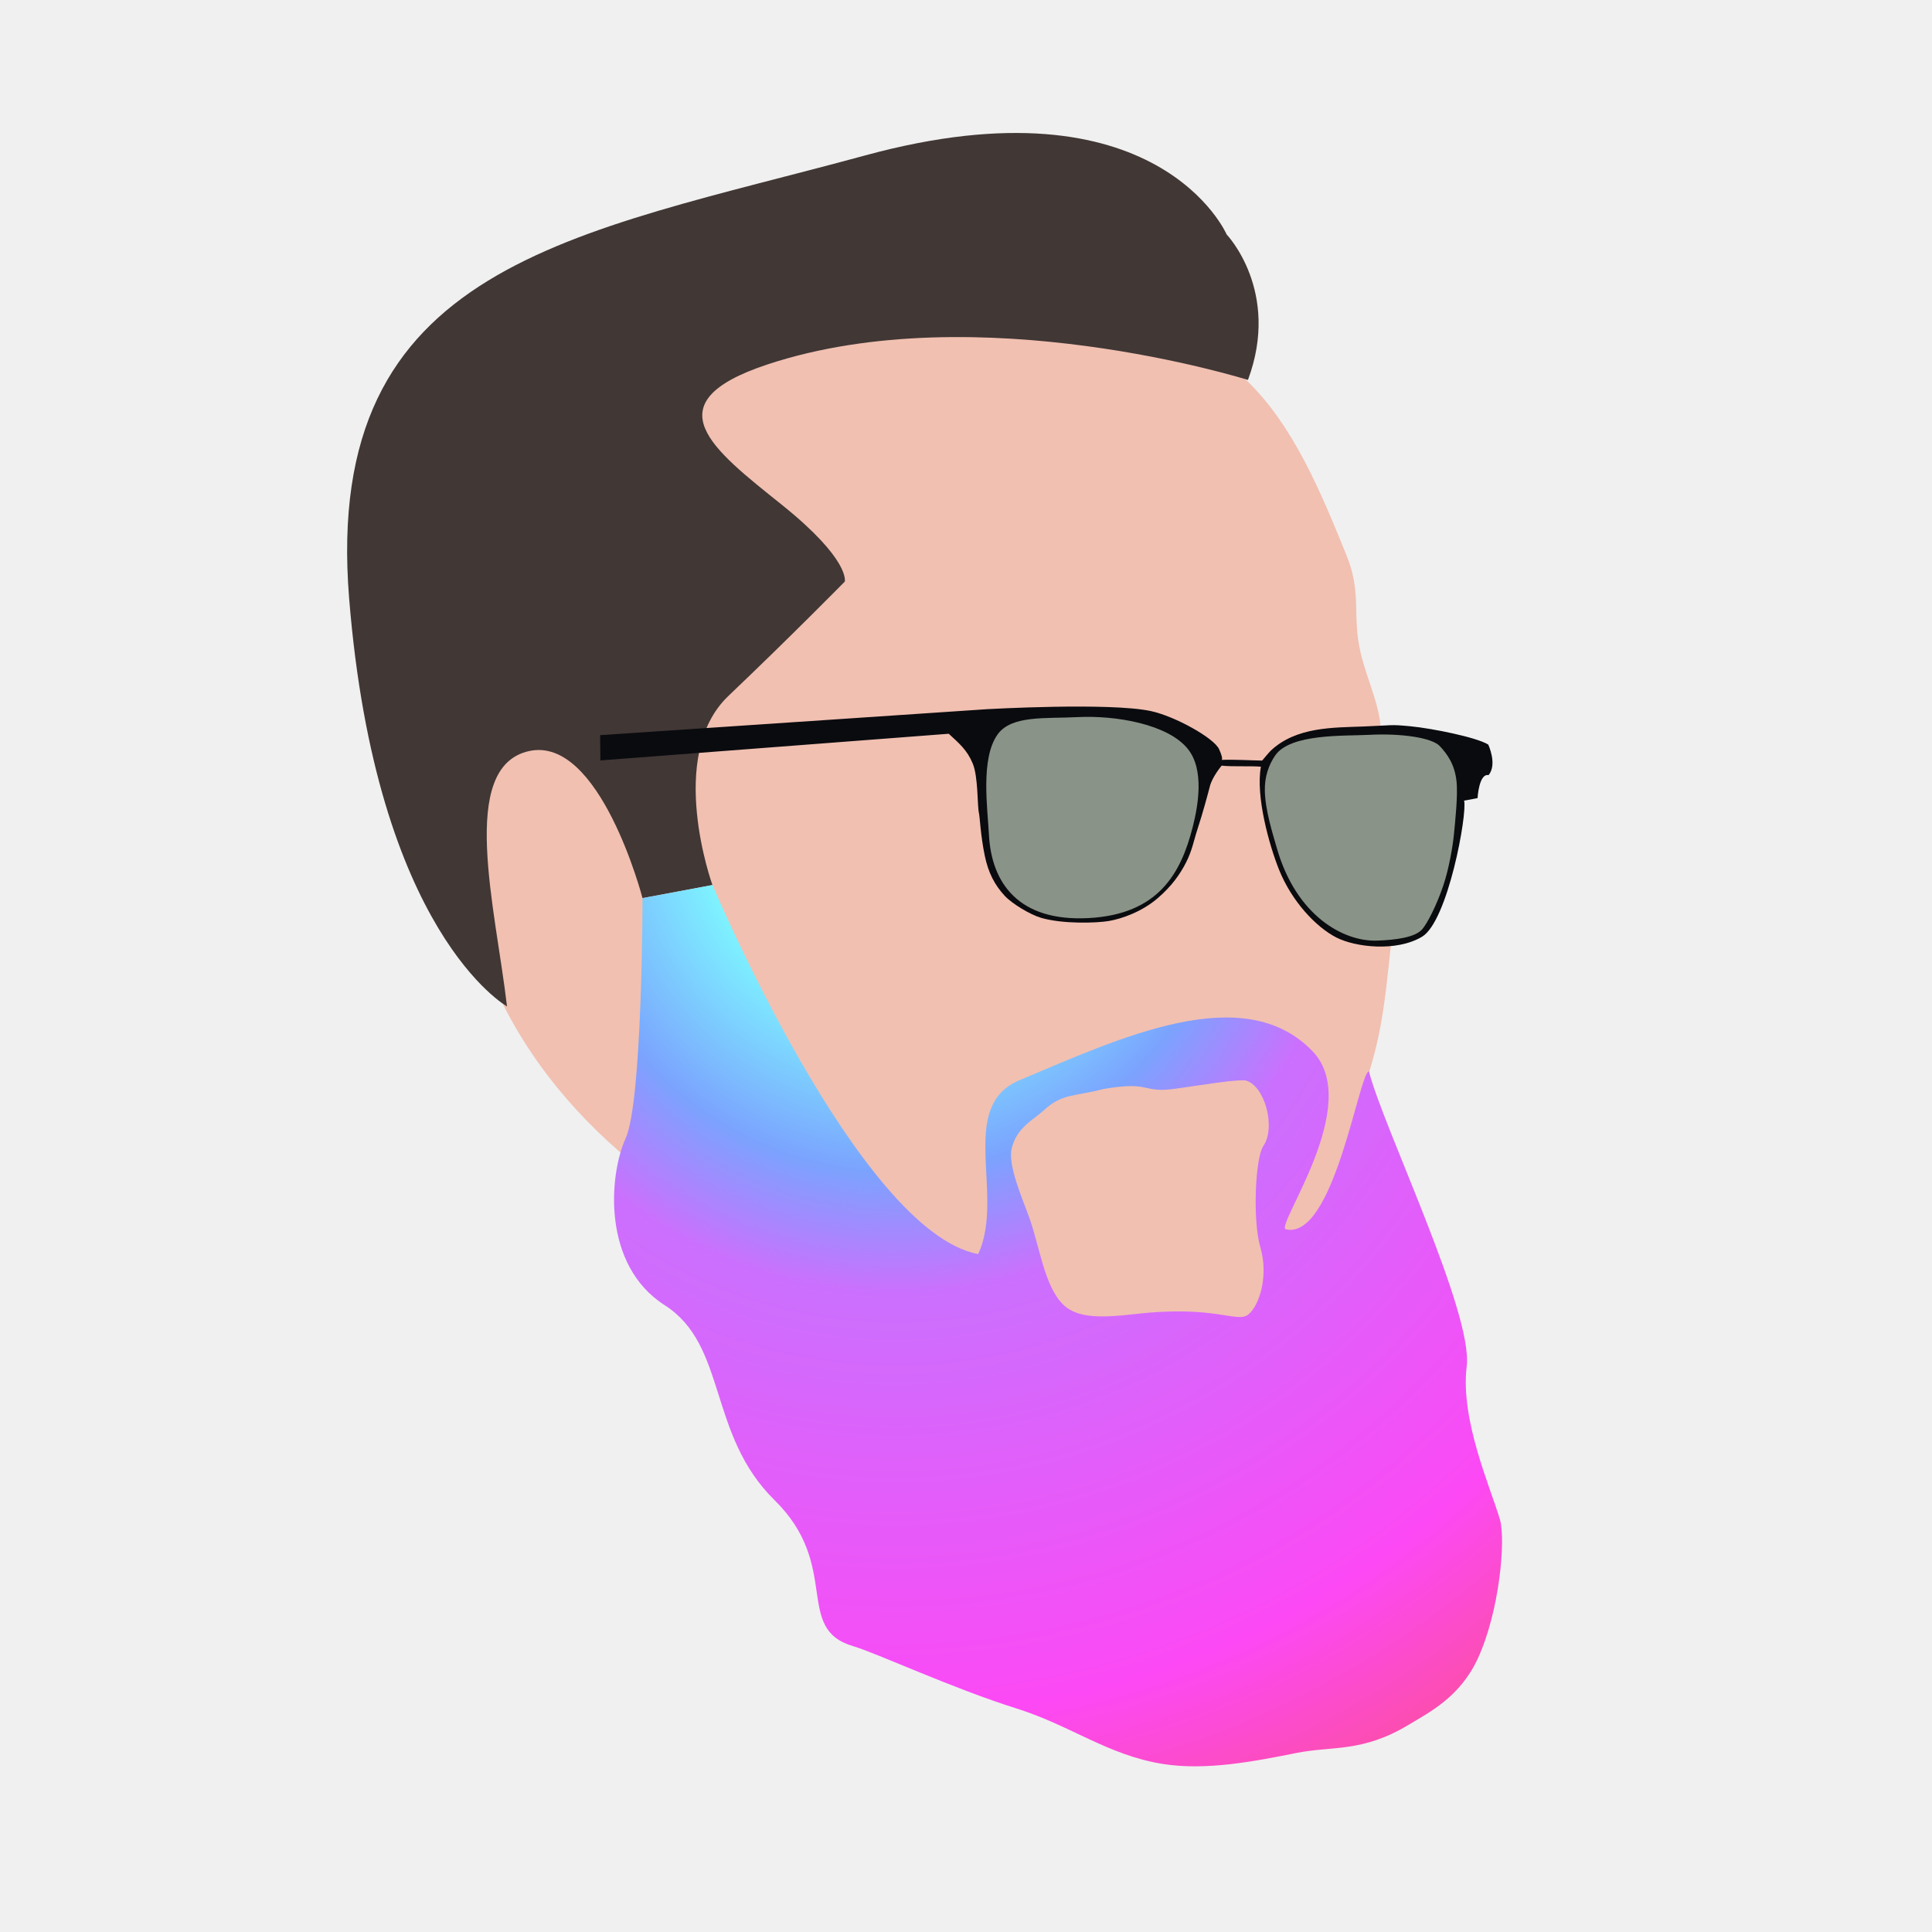
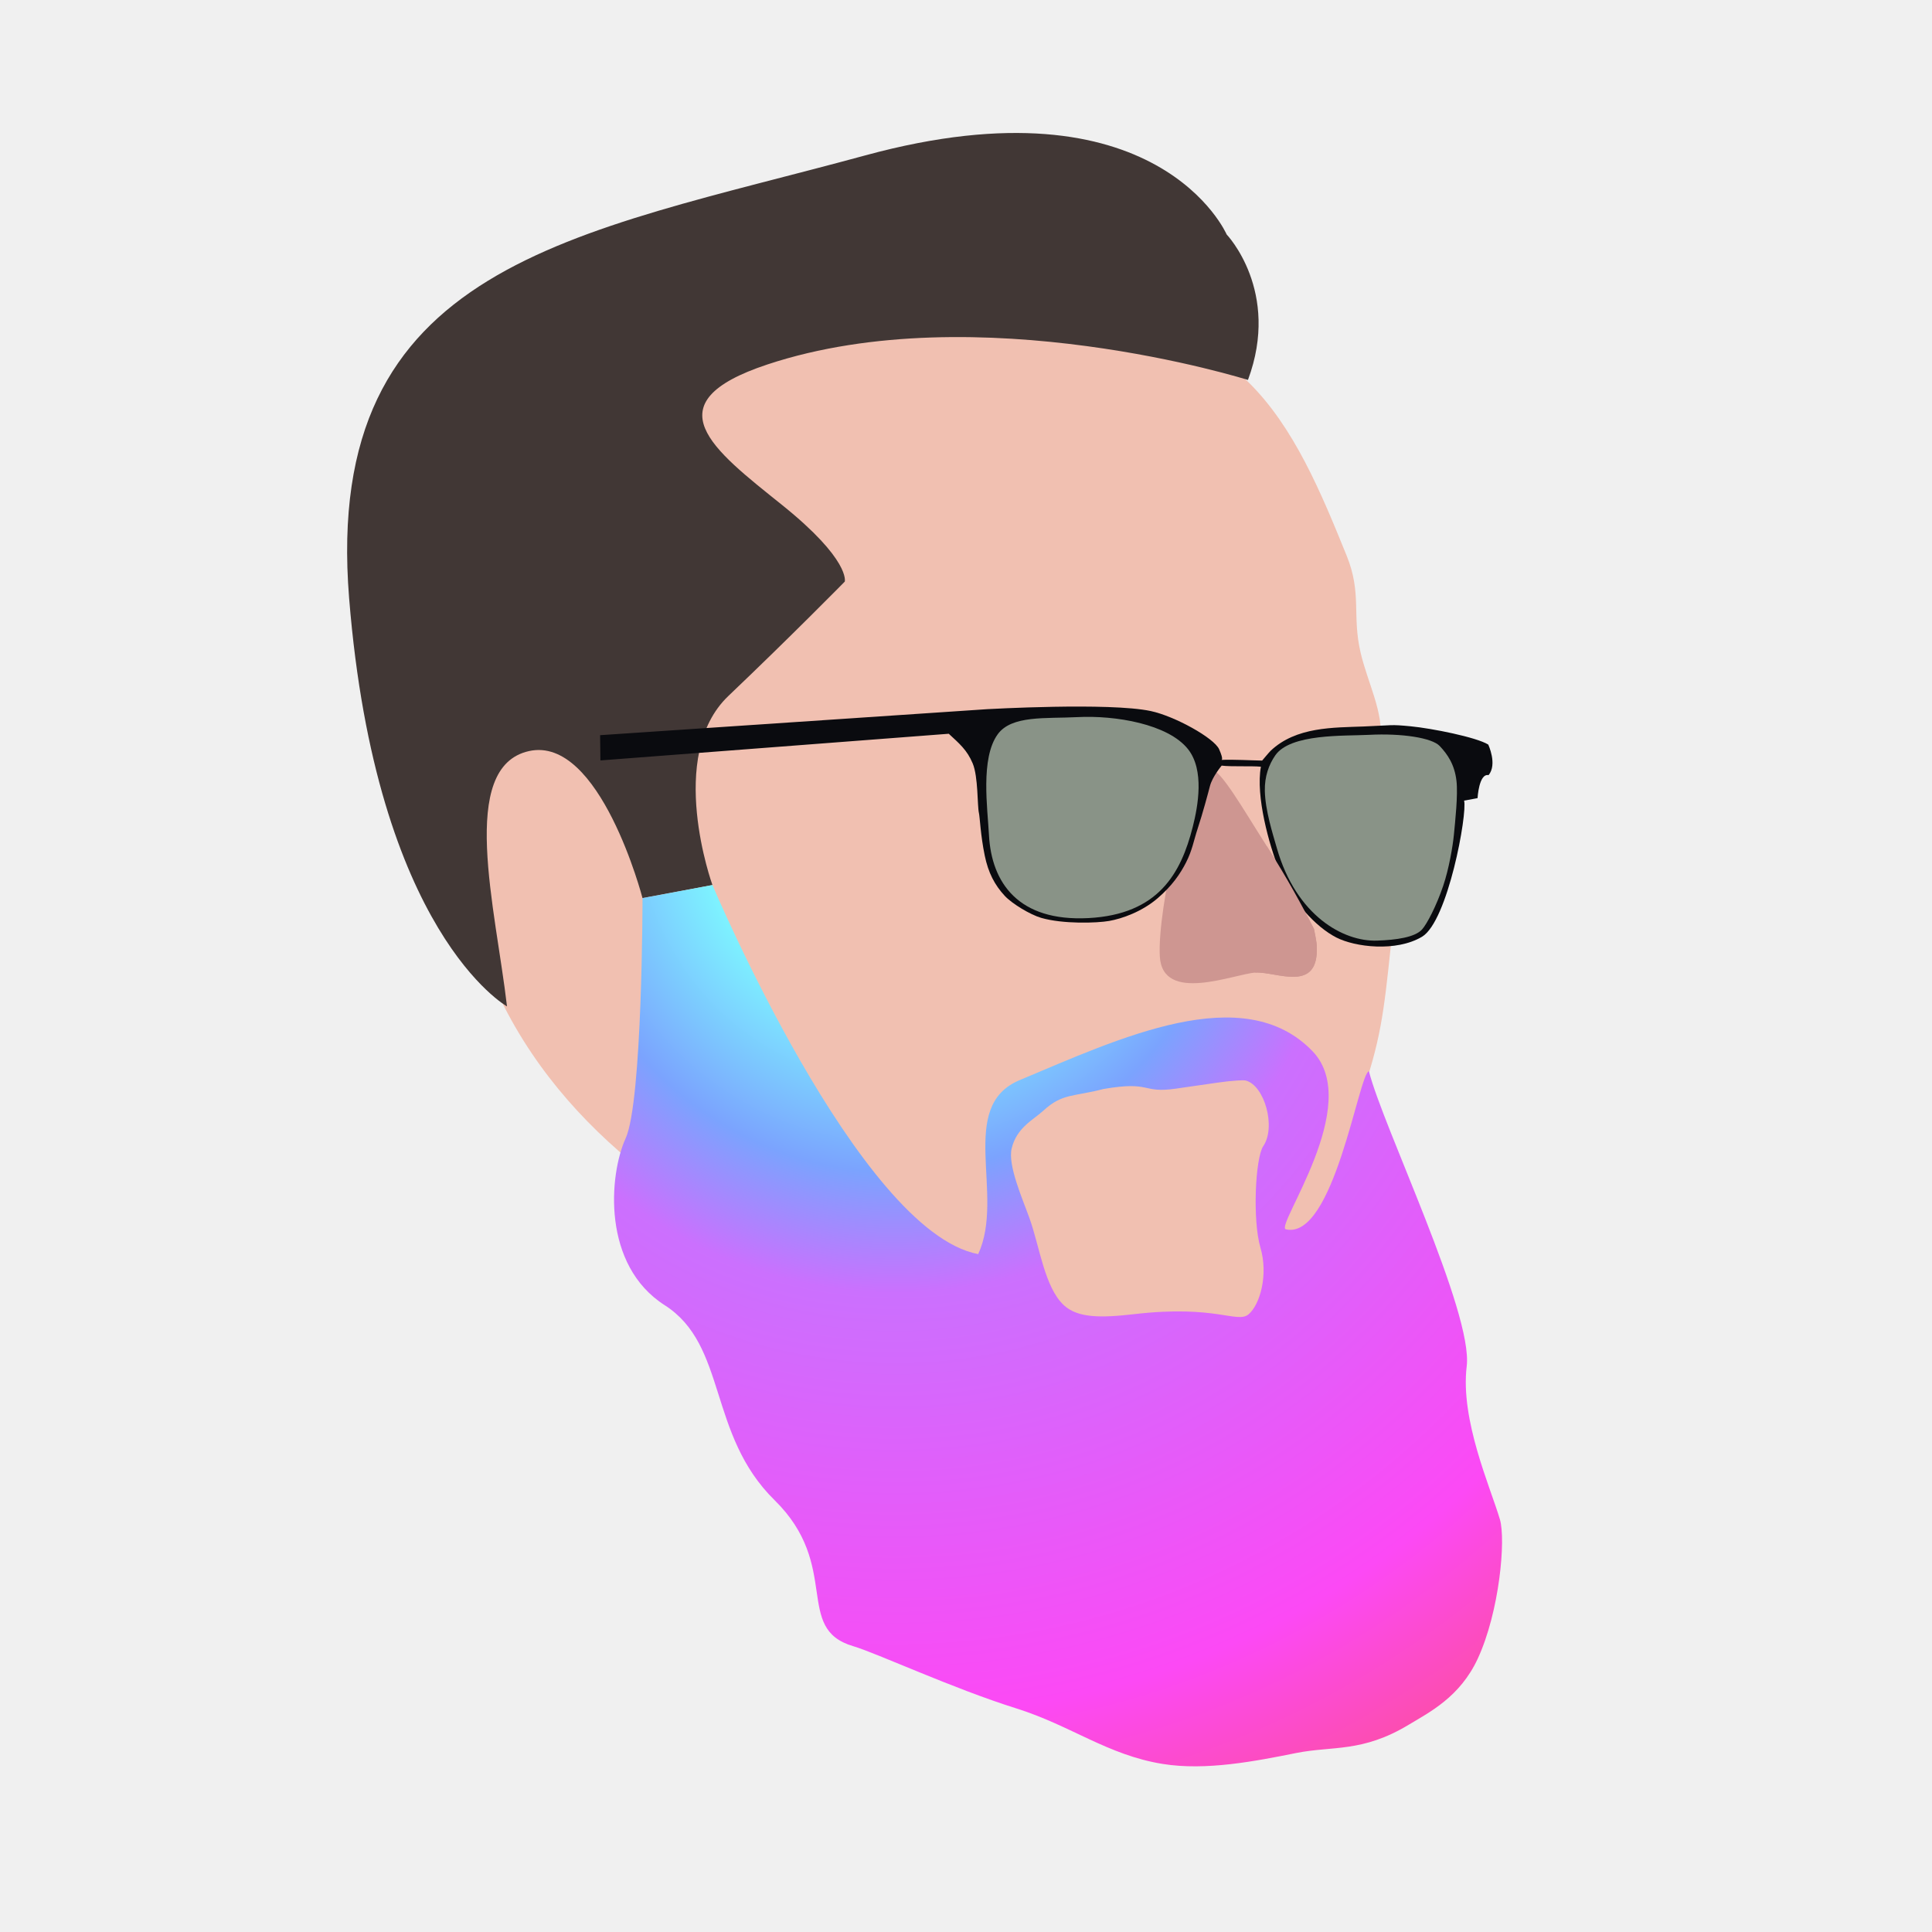
<svg xmlns="http://www.w3.org/2000/svg" version="1.1" id="Layer_1" x="0px" y="0px" viewBox="0 0 600 600" xml:space="preserve" width="600" height="600">
  <style type="text/css" id="style824">
     .hair{
       opacity:1;
       fill:#413735;
       fill-opacity:1;
     }
     .head{
       opacity:1;
       fill:#f1c0b1;
+        fill-opacity:1;
+      }
+      .nose{
+        opacity:1;
+        fill:#CE9691;
       fill-opacity:1;
     }
     .rims{
       opacity:1;
       fill:#0a0b0f;
       fill-opacity:1;
     }
     .lens{
       opacity:1;
       fill:#899387;
       fill-opacity:1;
     }
     .beard{
       opacity:1;
       fill:#ffffff;
       fill-opacity:1;
     }
   </style>
  <defs>
    <radialGradient id="rg1" cx="0.474" cy="0.472" r="50%">
      <stop offset="5%" style="stop-color:#7EFF7A;" />
      <stop offset="15%" style="stop-color:#7EFFFF;" />
      <stop offset="30%" style="stop-color:#7BA3FE;" />
      <stop offset="40%" style="stop-color:#CB70FE;" />
      <stop offset="75%" style="stop-color:#FC49F5;" />
      <stop offset="90%" style="stop-color:#FC4EA7;" />
      <stop offset="100%" style="stop-color:#FD5258;" />
    </radialGradient>
    <mask id="beard-mask">
      <path id="beard" class="beard" d="m 377.322,270.768 c 0,0 -39.709,109.83 -76.426,118.785 -9.403,-17.91 4.312,-46.117 -15.672,-53.283 -31.56,-11.317 -71.059,-27.63 -91.328,-4.186 -15.078,17.44 14.69,53.782 11.18,54.783 -14.733,4.203 -25.215,-47.437 -28.328,-47.674 -3.385,17.247 -28.433,76.529 -25.527,93.096 2.905,16.567 -5.383,37.874 -7.809,48.018 -1.53,6.398 1.613,28.558 9.125,42.809 6.122,11.614 15.855,15.85 22.527,19.408 14.859,7.925 23.874,5.249 35.34,6.924 12.772,1.866 28.231,4.089 41.568,1.215 16.923,-3.647 27.834,-13.393 44.461,-19.588 19.584,-7.296 42.287,-19.372 49.67,-21.986 18.154,-6.43 2.255,-25.056 21.957,-46.549 19.702,-21.493 12.09,-48.807 30.896,-62.24 18.806,-13.433 15.223,-41.193 9.402,-52.387 -5.821,-11.194 -9.143,-74.227 -9.143,-74.227 z m -159.625,69.154 c 3.965,0.043 6.194,0.358 19.184,1.523 10.919,0.98 7.237,-2.855 22.449,-1.072 9.57,1.978 12.809,0.612 19.03,5.744 3.409,2.813 8.494,4.784 10.434,11.167 1.562,5.138 -2.535,15.814 -4.408,22.05 -2.652,8.827 -3.546,21.66 -9.246,27.482 -4.08,4.167 -11.129,4.554 -21.748,3.884 -25.454,-1.605 -31.687,4.67 -35.356,1.918 -3.669,-2.752 -6.827,-11.827 -4.774,-20.492 2.064,-8.714 0.111,-27.952 -2.521,-31.416 -4.357,-5.733 -1.377,-18.804 4.355,-20.639 0.366,-0.117 1.28,-0.165 2.602,-0.15 z" />
    </mask>
  </defs>
  <g transform="scale(-1, 1) translate(-600, 0)">
    <g transform="rotate(3, 300, 300)">
      <path id="head" class="head" d="m 453.513,274.255 c -10.312,54.654 -49.866,89.252 -88.225,110.795 -41.439,23.273 -61.603,62.816 -101.992,62.816 -19.199,0 -28.69,3.387 -44.574,-4.233 -16.711,-8.017 -12.591,-15.66 -24.593,-36.448 -6.004,-10.4 -9.224,-47.418 -14.147,-59.301 -7.364,-17.775 -8.763,-26.442 -12.049,-47.125 -2.934,-18.466 7.33,-19.188 7.33,-39.084 0,-9.295 -6.206,-16.288 -7.496,-24.679 -1.401,-9.115 3.067,-18.252 4.771,-27.825 2.089,-11.734 -1.41,-18.245 2.741,-30.244 6.824,-19.72 14.148,-40.664 27.656,-55.41 31.541,-34.431 73.972,-59.977 101.697,-60.345 43.039,-0.571 128.739,12.321 154.68,57.043 21.137,36.44 3.957,102.333 -5.799,154.04 z" />
      <path id="hair" class="hair" d="m 203.027,122.826 c -11.677,-27.004 4.245,-45.464 4.245,-45.464 0,0 18.715,-50.379 110.768,-30.402 C 409.833,66.88 488.256,71.523 485.337,175.889 c -2.919,104.366 -42.33,129.18 -42.33,129.18 0,0 -0.046,0.729 0,0 1.93,-30.627 11.385,-75.045 -10.947,-78.822 -22.333,-3.776 -32.842,47.439 -32.842,47.439 l -21.895,-2.919 c 0,0 12.407,-40.87 -8.028,-58.386 -20.435,-17.516 -37.951,-33.572 -37.951,-33.572 0,0 -2.189,-6.568 18.246,-24.814 20.435,-18.246 39.07,-33.691 2.189,-43.79 -66.326,-18.161 -148.751,12.622 -148.751,12.622 z" />
+       <path id="nose" class="nose" d="m 239.737,300.106 c 0,14.977 -22.907,6.645 -29.454,6.645 -6.546,-10e-6 -19.366,7.614 -19.396,-7.363 -0.003,-1.536 0.596,-5.225 0.596,-5.225 3.124,-7.09 7.597,-16.424 13.265,-26.413 6.915,-12.187 13.266,-25.03 16.495,-25.03 6.546,0 18.494,42.409 18.494,57.387 z" />
      <path id="rims" class="rims" d="m 289.242,220.693 c 0,0 -38.002,-0.166 -50.68,3.24 -7.405,1.99 -19.227,9.404 -20.586,12.957 -1.358,3.553 -0.521,3.344 -0.521,3.344 -3.741,0.021 -9.498,0.663 -12.637,0.873 0,0 -2.312,-2.486 -2.766,-2.875 -8.304,-7.117 -19.968,-6.171 -29.26,-6.051 -9.3,0.12 -8.146,-0.258 -14.631,0.713 -6.485,0.971 -20.193,4.453 -23.725,6.92 0,0 -2.569,6.259 0.396,9.488 2.966,-0.791 3.789,6.953 3.789,6.953 l 4.213,0.551 c -0.845,4.059 6.98,37.194 15.283,41.543 8.304,4.349 20.943,2.11 26.596,-1.186 6.136,-3.577 13.226,-11.935 16.65,-21.979 2.641,-7.746 6.092,-23.144 3.937,-32.201 3.093,-0.449 9.294,-0.44 12.153,-0.973 0,0 3.056,3.267 3.971,6.164 0.666,2.108 2.629,8.182 4.543,13.111 1.411,3.633 1.971,6.479 4.103,10.178 1.998,3.466 4.745,7.045 9.379,10.624 5.146,3.974 11.461,5.782 15.412,6.266 3.845,0.47 14.338,0.258 21.025,-2.052 3.319,-1.146 8.817,-4.865 10.953,-7.422 2.958,-3.54 4.737,-7.441 5.557,-12.83 0.976,-6.418 0.885,-12.053 1.105,-13.266 0.418,-2.299 -0.395,-11.244 1.127,-15.5 1.522,-4.256 3.813,-6.366 6.943,-9.59 l 108.465,2.611 -0.312,-7.836 z" />
      <path id="lensr" class="lens" d="m 201.668,268.54 c -4.917,21.288 -19.141,30.061 -29.519,30.267 -6.054,0.12 -11.843,-0.422 -14.159,-2.711 -1.596,-1.578 -4.824,-7.008 -7.283,-13.188 -2.08,-5.227 -3.638,-12.213 -4.15,-15.666 -0.609,-4.108 -1.955,-12.281 -1.679,-16.681 0.32,-5.111 2.334,-8.388 4.645,-11.1 2.245,-2.635 11.465,-4.601 21.749,-4.601 7.66,0 24.37,-1.723 29.421,4.881 2.071,2.707 3.646,6.285 3.783,10.827 0.184,6.08 -1.746,13.37 -2.809,17.972 z" />
      <path id="lensl" class="lens" d="m 290.749,259.734 c 0,14.913 -7.746,27.398 -29.494,27.398 -21.749,0 -29.434,-12.361 -33.844,-26.608 -1.977,-6.388 -4.595,-17.434 0.224,-24.184 5.776,-8.09 21.961,-11.716 33.817,-11.716 9.692,0 20.32,-1.723 24.96,4.043 5.773,7.174 4.336,22.798 4.336,31.065 z" />
+       <path id="nose2" class="nose" d="m 210.283,306.751 c -6.546,-10e-6 -19.366,7.614 -19.396,-7.363 -0.003,-1.536 0.596,-5.225 0.596,-5.225 3.124,-7.09 7.597,-16.424 13.265,-26.413 17.587,11.472 12.724,31.456 5.536,39.002 z" />
      <g mask="url(#beard-mask)">
        <g id="spirals" transform="translate(320,250) rotate(90)" style="fill:none;stroke-width:80px;stroke-linecap:round;">
          <path id="spiral1" class="sprial" style="stroke:url(#rg1);" d="M0,0C3.36,0.06,6.6,-2.82,7.07,-7.07C7.66,-11.26,5.28,-16.67,0,-20C-5.18,-23.4,-13.27,-24.43,-21.21,-21.21C-29.13,-18.12,-36.69,-10.51,-40,0C-43.42,10.46,-42.3,23.68,-35.36,35.36C-28.53,47,-15.79,56.71,0,60C15.69,63.43,34.14,60.2,49.5,49.5C64.88,38.98,76.71,21.03,80,0C83.43,-20.92,78.08,-44.6,63.64,-63.64C49.44,-82.74,26.27,-96.74,0,-100C-26.16,-103.45,-55.05,-95.94,-77.78,-77.78C-100.6,-59.88,-116.76,-31.53,-120,0C-123.48,31.43,-113.8,65.49,-91.92,91.92C-70.34,118.47,-36.76,136.79,0,140C36.66,143.5,75.94,131.67,106.07,106.07C136.34,80.79,156.81,42,160,0C163.53,-41.9,149.54,-86.4,120.21,-120.21C91.24,-154.2,47.24,-176.83,0,-180C-47.13,-183.56,-96.85,-167.4,-134.35,-134.35C-172.06,-101.7,-196.86,-52.47,-200,0C-203.55,52.4,-185.28,107.29,-148.49,148.49C-112.14,189.9,-57.74,216.9,0,220C57.63,223.58,117.75,203.14,162.63,162.63C207.77,122.6,236.92,62.97,240,0C243.62,-62.86,220.98,-128.21,176.78,-176.78C133.05,-225.63,68.21,-256.95,0,-260C-68.13,-263.64,-138.65,-238.85,-190.92,-190.92C-243.49,-143.49,-276.98,-73.47,-280,0C-283.66,73.36,-256.71,149.1,-205.06,205.06C-153.94,261.36,-78.71,297,0,300C78.6,303.69,159.56,274.58,219.2,219.2C279.23,164.4,317.02,83.94,320,0C323.72,-83.84,292.44,-170.01,233.35,-233.35C174.84,-297.12,89.21,-337.04,0,-340C-89.07,-343.71,-180.46,-310.32,-247.49,-247.49C-315,-185.31,-357.03,-94.41,-360,0C-363.74,94.33,-328.18,190.91,-261.63,261.63C-195.75,332.86,-99.67,377.06,0,380C99.57,383.76,201.36,346.05,275.77,275.77C350.73,206.2,397.08,104.91,400,0" />
        </g>
      </g>
    </g>
  </g>
</svg>
